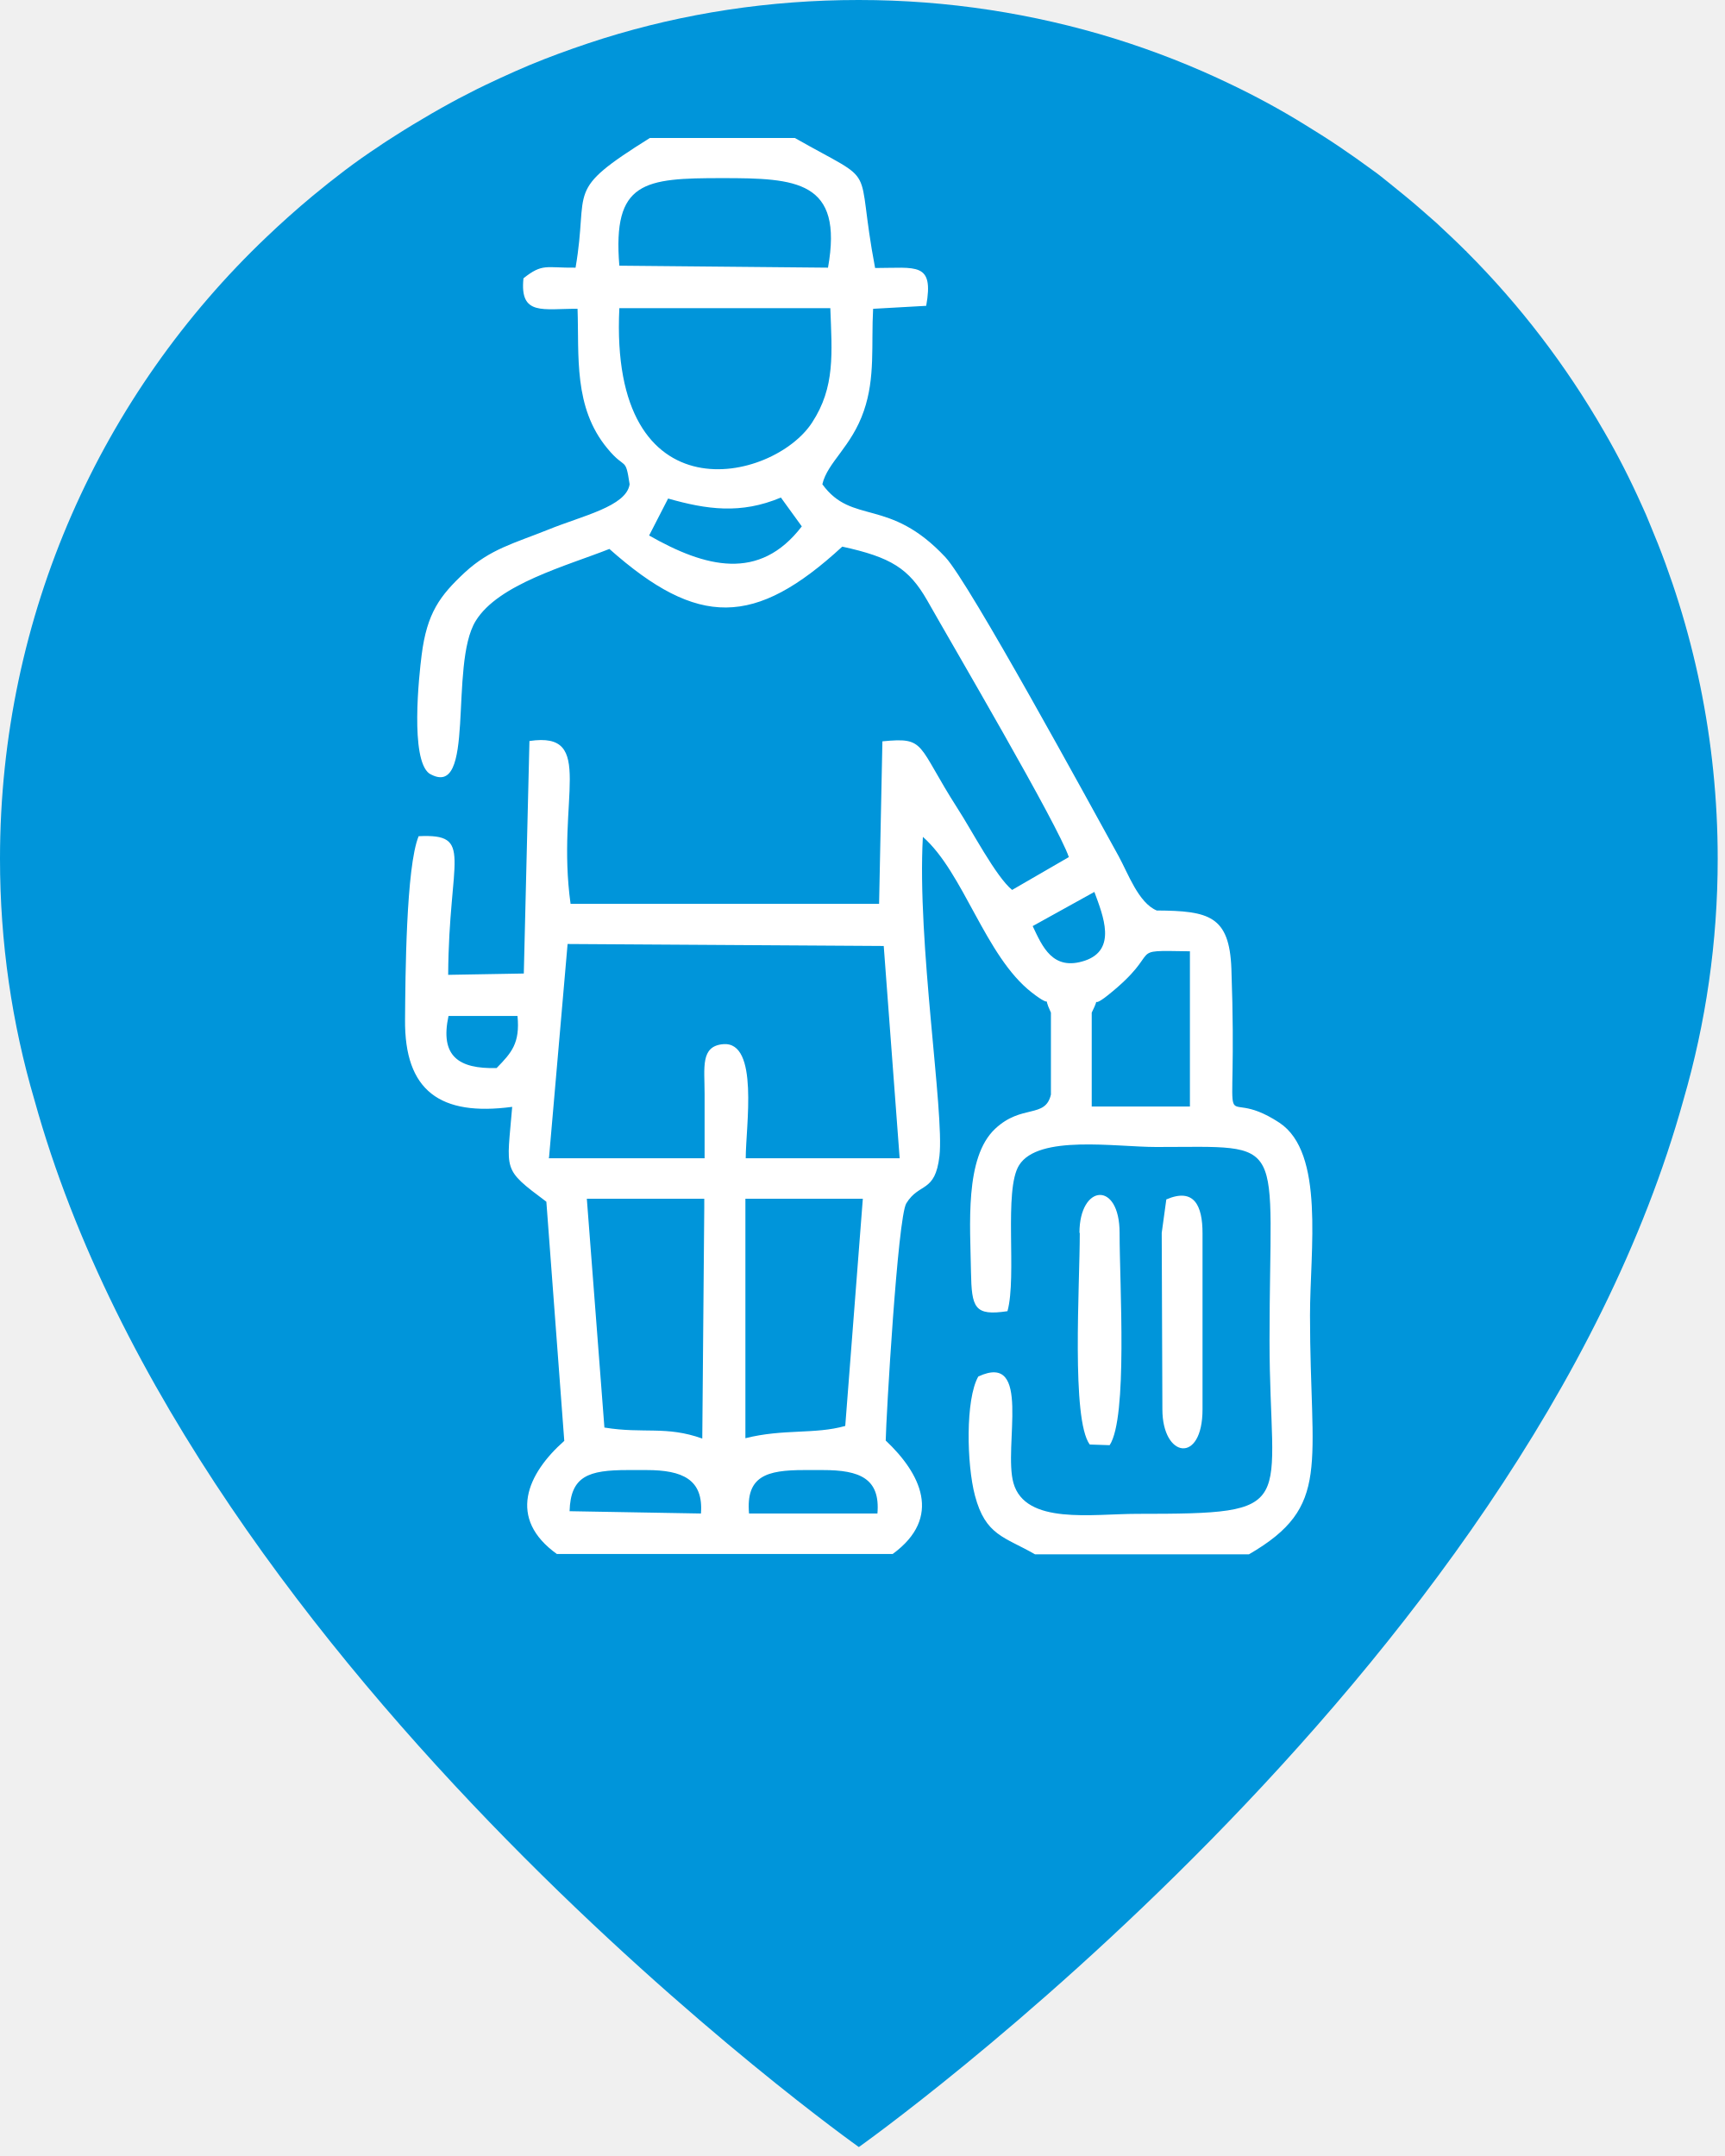
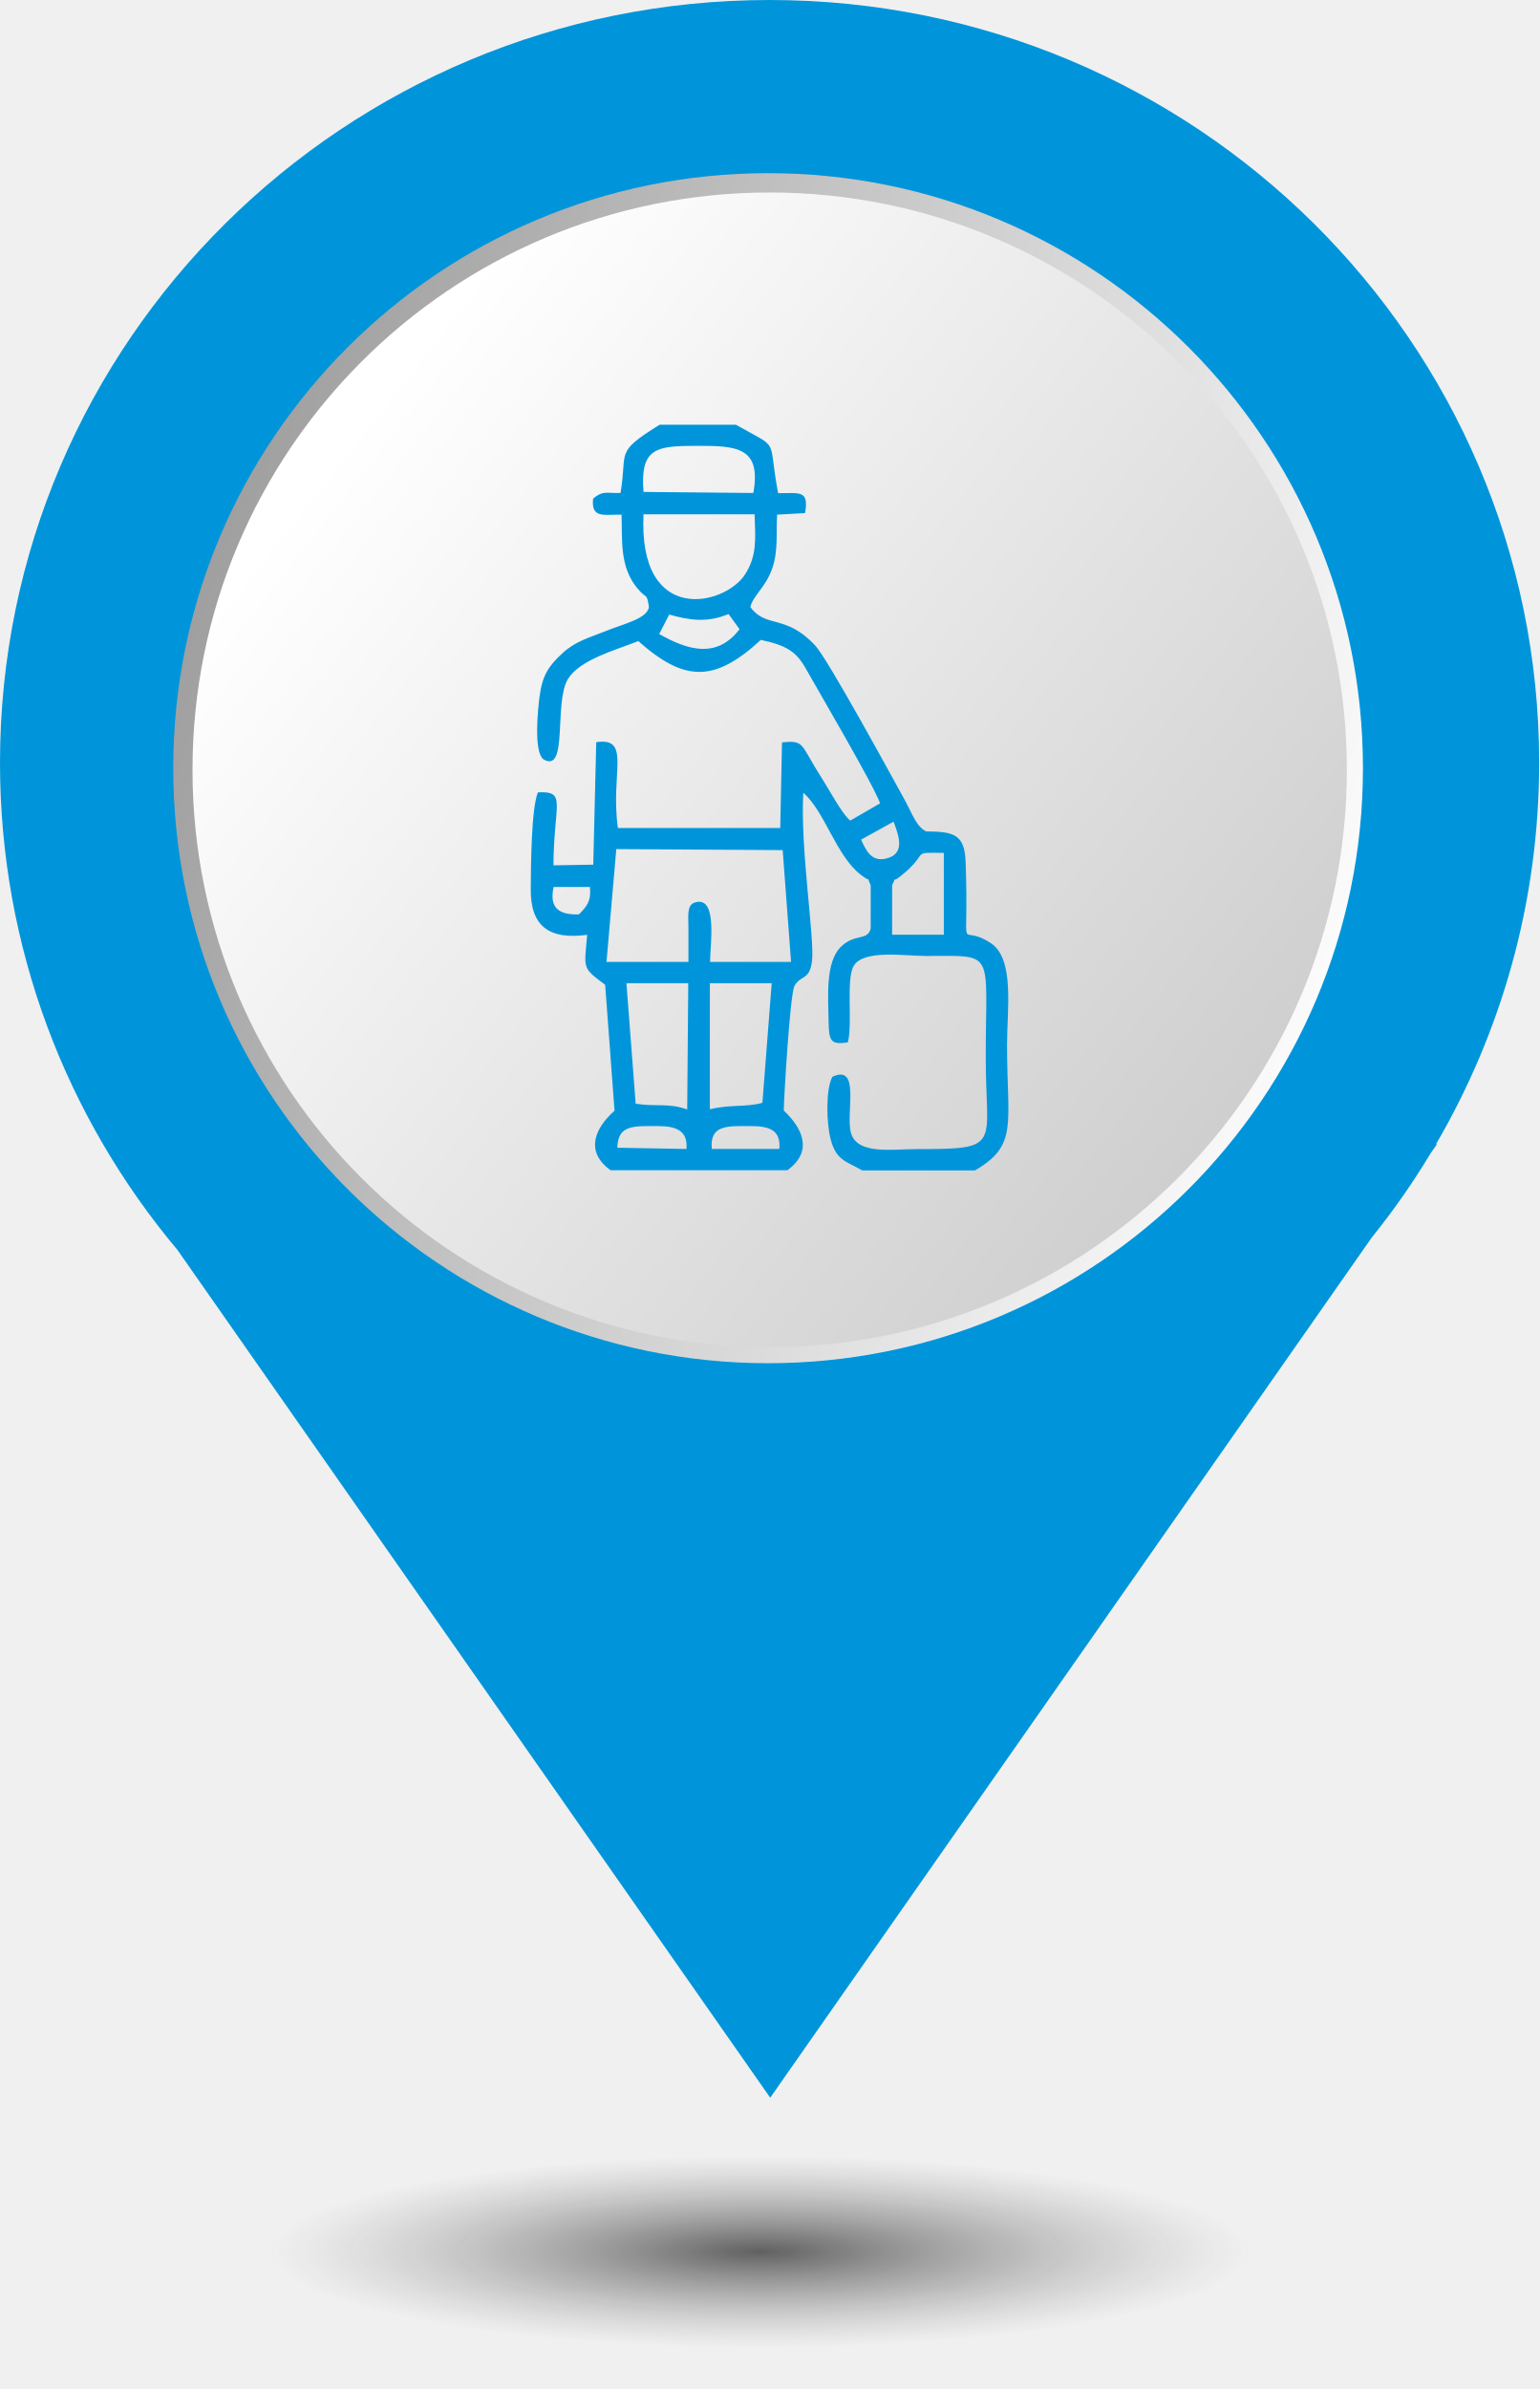
- <svg xmlns="http://www.w3.org/2000/svg" width="52" height="65" viewBox="0 0 52 65" fill="none">
-   <path d="M25.89 0C28.57 0 31.16 0.41 33.59 1.16C34.81 1.54 35.98 2 37.12 2.55C37.87 2.91 38.61 3.31 39.32 3.75C39.5 3.86 39.67 3.97 39.85 4.08C40.03 4.19 40.2 4.31 40.37 4.42C40.71 4.65 41.05 4.89 41.39 5.14C41.56 5.26 41.72 5.39 41.88 5.52C42.04 5.65 42.2 5.78 42.36 5.91C42.68 6.17 42.99 6.45 43.3 6.72C43.6 7 43.9 7.28 44.19 7.57H44.2L44.21 7.59C45.82 9.2 47.21 11.02 48.35 13C48.77 13.72 49.15 14.47 49.49 15.23C49.58 15.42 49.66 15.61 49.74 15.81C51.05 18.91 51.78 22.31 51.78 25.89C51.78 28.41 51.42 30.84 50.75 33.15C45.94 50.53 25.89 64.73 25.89 64.73C25.89 64.73 5.86 50.54 1.04 33.17C0.36 30.86 0 28.42 0 25.89C0 18.52 3.08 11.86 8.03 7.15C8.48 6.72 8.94 6.31 9.42 5.91C9.58 5.78 9.74 5.65 9.9 5.52C10.06 5.39 10.23 5.27 10.39 5.14C10.72 4.89 11.06 4.65 11.41 4.42C11.58 4.3 11.76 4.19 11.93 4.08C12.1 3.97 12.28 3.86 12.46 3.75C12.64 3.64 12.82 3.54 13 3.43C13.18 3.33 13.36 3.22 13.55 3.12C13.73 3.02 13.92 2.92 14.1 2.83C14.29 2.73 14.47 2.64 14.66 2.55C15.23 2.28 15.8 2.02 16.39 1.79C16.98 1.56 17.58 1.35 18.18 1.16C20.61 0.4 23.2 0 25.88 0" fill="#0095DA" />
-   <path fill-rule="evenodd" clip-rule="evenodd" d="M25.03 9.29H18.67C18.36 15.67 23.31 14.54 24.48 12.74C25.18 11.67 25.08 10.65 25.03 9.29ZM18.67 8.01L24.96 8.07C25.43 5.44 24 5.37 21.77 5.37C19.42 5.37 18.46 5.46 18.67 8.01ZM19.56 16.14C21.26 17.11 22.89 17.54 24.17 15.87L23.54 15C22.33 15.51 21.3 15.36 20.14 15.03L19.57 16.14H19.56ZM16.54 34.92H21.24C21.24 34.28 21.24 33.63 21.24 32.98C21.24 32.18 21.11 31.54 21.8 31.48C22.89 31.39 22.48 33.96 22.48 34.92H27.12L26.64 28.52L17.11 28.46L16.55 34.9L16.54 34.92ZM14.97 32.2C15.42 31.74 15.68 31.45 15.6 30.63H13.52C13.26 31.84 13.82 32.23 14.97 32.2ZM31.13 27.92C31.42 28.53 31.73 29.29 32.71 28.96C33.67 28.63 33.26 27.62 32.99 26.89L31.13 27.92ZM32.91 30.53V33.36H35.87V28.68C33.86 28.65 35.15 28.61 33.39 30.01C32.81 30.47 33.22 29.9 32.91 30.53ZM22.47 43.36C23.62 43.07 24.56 43.25 25.48 42.99L26.01 36.14H22.47V43.36ZM18.23 43.04C19.4 43.23 20.08 42.98 21.17 43.37L21.23 36.41V36.14H17.69L18.22 43.04H18.23ZM17.17 45.56L21.13 45.63C21.21 44.6 20.57 44.32 19.49 44.32H18.92C17.74 44.32 17.2 44.5 17.17 45.56ZM22.58 45.63H26.45C26.54 44.57 25.91 44.32 24.81 44.32H24.24C23.11 44.32 22.48 44.5 22.58 45.63ZM16.79 46.85H26.91C28.43 45.74 27.74 44.41 26.7 43.43C26.71 42.76 27.06 36.71 27.32 36.28C27.71 35.64 28.19 35.98 28.32 34.85C28.47 33.53 27.64 28.42 27.82 25.23C29.05 26.31 29.7 28.83 31.1 29.92C31.83 30.49 31.38 29.88 31.68 30.53V33C31.51 33.73 30.8 33.28 30 34.03C29.07 34.9 29.25 36.95 29.27 38.34C29.29 39.43 29.37 39.68 30.37 39.53C30.66 38.48 30.25 35.88 30.72 35.13C31.3 34.2 33.63 34.58 34.85 34.58C38.88 34.58 38.27 34.18 38.27 40.41C38.27 45.49 39.27 45.64 34.28 45.64C32.92 45.64 30.91 45.98 30.55 44.71C30.24 43.6 31.12 40.74 29.49 41.5C29.1 42.19 29.14 44.15 29.39 45.09C29.71 46.3 30.28 46.33 31.2 46.86H37.65C40.15 45.41 39.49 44.22 39.49 39.65C39.49 37.69 39.94 34.76 38.57 33.85C36.58 32.54 37.33 35.11 37.12 29.2C37.06 27.61 36.44 27.46 34.87 27.45C34.32 27.22 34.01 26.34 33.72 25.81C32.82 24.18 29.22 17.57 28.5 16.8C26.8 14.98 25.69 15.84 24.79 14.6C24.94 13.94 25.67 13.47 26.04 12.39C26.39 11.38 26.26 10.4 26.32 9.31L27.92 9.22C28.16 7.89 27.62 8.08 26.38 8.08C25.75 4.77 26.57 5.64 23.96 4.16H19.59C16.97 5.8 17.77 5.64 17.35 8.07C16.45 8.08 16.36 7.93 15.78 8.39C15.66 9.54 16.38 9.3 17.41 9.31C17.46 10.72 17.28 12.28 18.31 13.52C18.86 14.19 18.85 13.74 18.98 14.6C18.88 15.27 17.55 15.55 16.52 15.97C15.5 16.38 14.78 16.55 14.01 17.26C13.26 17.96 12.87 18.48 12.71 19.75C12.63 20.37 12.36 22.89 12.94 23.32C14.37 24.16 13.52 20.05 14.34 18.72C15.02 17.61 17.08 17.06 18.37 16.55C21.04 18.92 22.75 18.91 25.39 16.48C26.86 16.8 27.4 17.14 27.95 18.1C28.69 19.41 31.9 24.88 32.22 25.84L30.51 26.83C30.02 26.43 29.28 25.01 28.87 24.38C27.62 22.43 27.93 22.22 26.6 22.35L26.5 27.25H17.2C16.76 24.09 17.99 22.04 15.96 22.34L15.79 29.35L13.51 29.39C13.53 25.85 14.3 25.13 12.62 25.21C12.24 26.13 12.22 29.44 12.21 30.74C12.19 32.89 13.27 33.66 15.44 33.37C15.28 35.33 15.12 35.22 16.47 36.23L17.01 43.44C15.89 44.43 15.28 45.78 16.8 46.86L16.79 46.85Z" fill="white" />
-   <path fill-rule="evenodd" clip-rule="evenodd" d="M32.55 37.17C32.55 38.77 32.29 42.79 32.85 43.55L33.45 43.57C34 42.74 33.75 38.75 33.75 37.17C33.75 35.59 32.54 35.7 32.54 37.17" fill="white" />
-   <path fill-rule="evenodd" clip-rule="evenodd" d="M35.16 36.15L35.02 37.17L35.04 42.49C35.04 43.96 36.25 44.15 36.25 42.49V37.18C36.25 36.35 36 35.8 35.16 36.16" fill="white" />
+ <svg xmlns="http://www.w3.org/2000/svg" width="29" height="45" viewBox="0 0 29 45" fill="none">
+   <path d="M21.478 14.368C21.478 18.334 18.232 21.552 14.228 21.552C10.224 21.552 6.978 18.334 6.978 14.368C6.978 10.401 10.224 7.184 14.228 7.184C18.233 7.184 21.478 10.401 21.478 14.368ZM29 14.368C29 6.433 22.509 0 14.5 0C6.492 0 0 6.433 0 14.368C0 17.857 1.256 21.056 3.344 23.545L14.512 39.513L25.845 23.312C26.252 22.807 26.624 22.275 26.96 21.716L27.075 21.553H27.056C28.29 19.438 29 16.987 29 14.368Z" fill="#0095DA" />
+   <path d="M21.221 14.379C21.221 18.248 18.069 21.388 14.18 21.388C10.291 21.388 7.14 18.248 7.14 14.379C7.14 10.509 10.292 7.371 14.18 7.371C18.07 7.371 21.221 10.509 21.221 14.379ZM28.526 14.379C28.526 6.638 22.222 0.362 14.444 0.362C6.668 0.362 0.363 6.638 0.363 14.379C0.363 17.783 1.583 20.904 3.611 23.331L14.457 38.909L25.461 23.104C25.856 22.612 26.218 22.093 26.545 21.547L26.656 21.388H26.638C27.836 19.325 28.526 16.933 28.526 14.379Z" fill="#0095DA" />
+   <circle cx="14.502" cy="14.5" r="11.963" fill="#0095DA" />
+   <circle cx="14.472" cy="14.47" r="11.208" fill="url(#paint0_linear_1206_3652)" />
+   <circle cx="14.502" cy="14.501" r="10.875" fill="url(#paint1_linear_1206_3652)" />
+   <ellipse cx="14.319" cy="42.413" rx="9.244" ry="1.812" fill="url(#paint2_radial_1206_3652)" fill-opacity="0.6" />
+   <path fill-rule="evenodd" clip-rule="evenodd" d="M14.217 9.688H12.125C12.023 11.786 13.652 11.415 14.036 10.822C14.267 10.47 14.234 10.135 14.217 9.688ZM12.125 9.266L14.194 9.286C14.349 8.421 13.879 8.398 13.145 8.398C12.372 8.398 12.056 8.428 12.125 9.266ZM12.418 11.941C12.977 12.26 13.513 12.402 13.934 11.852L13.727 11.566C13.329 11.734 12.99 11.684 12.609 11.576L12.421 11.941H12.418ZM11.425 18.119H12.971C12.971 17.908 12.971 17.694 12.971 17.481C12.971 17.217 12.928 17.007 13.155 16.987C13.513 16.957 13.379 17.803 13.379 18.119H14.905L14.747 16.013L11.612 15.994L11.428 18.112L11.425 18.119ZM10.908 17.224C11.056 17.073 11.142 16.977 11.115 16.707H10.431C10.345 17.106 10.53 17.234 10.908 17.224ZM16.224 15.816C16.319 16.017 16.421 16.267 16.744 16.158C17.059 16.05 16.925 15.717 16.836 15.477L16.224 15.816ZM16.809 16.675V17.606H17.783V16.066C17.122 16.056 17.546 16.043 16.967 16.504C16.777 16.655 16.912 16.467 16.809 16.675ZM13.375 20.895C13.754 20.8 14.063 20.859 14.365 20.773L14.54 18.52H13.375V20.895ZM11.98 20.79C12.365 20.852 12.589 20.77 12.948 20.898L12.967 18.609V18.52H11.803L11.977 20.79H11.98ZM11.632 21.619L12.934 21.642C12.961 21.303 12.75 21.211 12.395 21.211H12.207C11.819 21.211 11.642 21.27 11.632 21.619ZM13.411 21.642H14.684C14.714 21.293 14.507 21.211 14.145 21.211H13.957C13.586 21.211 13.379 21.27 13.411 21.642ZM11.507 22.043H14.836C15.336 21.678 15.109 21.241 14.767 20.918C14.77 20.698 14.885 18.708 14.971 18.566C15.099 18.356 15.257 18.468 15.3 18.096C15.349 17.662 15.076 15.98 15.135 14.931C15.54 15.286 15.754 16.115 16.214 16.474C16.454 16.662 16.306 16.461 16.405 16.675V17.487C16.349 17.727 16.115 17.579 15.852 17.826C15.546 18.112 15.605 18.787 15.612 19.244C15.619 19.602 15.645 19.685 15.974 19.635C16.069 19.29 15.934 18.435 16.089 18.188C16.28 17.882 17.046 18.007 17.448 18.007C18.773 18.007 18.573 17.875 18.573 19.925C18.573 21.596 18.902 21.645 17.26 21.645C16.813 21.645 16.152 21.757 16.033 21.339C15.931 20.974 16.221 20.033 15.684 20.283C15.556 20.51 15.569 21.155 15.652 21.464C15.757 21.862 15.944 21.872 16.247 22.047H18.369C19.191 21.57 18.974 21.178 18.974 19.675C18.974 19.03 19.122 18.066 18.671 17.767C18.017 17.336 18.264 18.181 18.194 16.237C18.175 15.714 17.971 15.665 17.454 15.661C17.273 15.586 17.171 15.296 17.076 15.122C16.78 14.586 15.596 12.411 15.359 12.158C14.8 11.559 14.434 11.842 14.138 11.434C14.188 11.217 14.428 11.063 14.55 10.707C14.665 10.375 14.622 10.053 14.642 9.694L15.168 9.665C15.247 9.227 15.069 9.29 14.661 9.29C14.454 8.201 14.724 8.487 13.865 8H12.428C11.566 8.539 11.829 8.487 11.691 9.286C11.395 9.29 11.365 9.24 11.175 9.391C11.135 9.77 11.372 9.691 11.711 9.694C11.727 10.158 11.668 10.671 12.007 11.079C12.188 11.3 12.184 11.151 12.227 11.434C12.194 11.655 11.757 11.747 11.418 11.885C11.082 12.02 10.845 12.076 10.592 12.309C10.345 12.54 10.217 12.711 10.165 13.129C10.138 13.332 10.049 14.161 10.24 14.303C10.711 14.579 10.431 13.227 10.701 12.79C10.925 12.425 11.602 12.244 12.027 12.076C12.905 12.855 13.467 12.852 14.336 12.053C14.819 12.158 14.997 12.27 15.178 12.586C15.421 13.017 16.477 14.816 16.582 15.132L16.02 15.457C15.859 15.326 15.615 14.859 15.48 14.652C15.069 14.01 15.171 13.941 14.734 13.984L14.701 15.596H11.642C11.497 14.556 11.902 13.882 11.234 13.98L11.178 16.287L10.428 16.3C10.434 15.135 10.688 14.898 10.135 14.925C10.01 15.227 10.003 16.316 10 16.744C9.994 17.451 10.349 17.704 11.063 17.609C11.01 18.254 10.957 18.218 11.402 18.55L11.579 20.922C11.211 21.247 11.01 21.691 11.51 22.047L11.507 22.043Z" fill="#0095DA" />
+   <defs>
+     <linearGradient id="paint0_linear_1206_3652" x1="25.739" y1="19.212" x2="1.995" y2="11.237" gradientUnits="userSpaceOnUse">
+       <stop stop-color="white" />
+       <stop offset="1" stop-color="#999999" />
+     </linearGradient>
+     <linearGradient id="paint1_linear_1206_3652" x1="4.896" y1="10.332" x2="24.109" y2="25.375" gradientUnits="userSpaceOnUse">
+       <stop stop-color="white" />
+       <stop offset="1" stop-color="#C7C7C7" />
+     </linearGradient>
+     <radialGradient id="paint2_radial_1206_3652" cx="0" cy="0" r="1" gradientUnits="userSpaceOnUse" gradientTransform="translate(14.3189 42.4126) scale(9.24375 1.8125)">
+       <stop />
+       <stop offset="1" stop-color="#666666" stop-opacity="0" />
+     </radialGradient>
+   </defs>
</svg>
